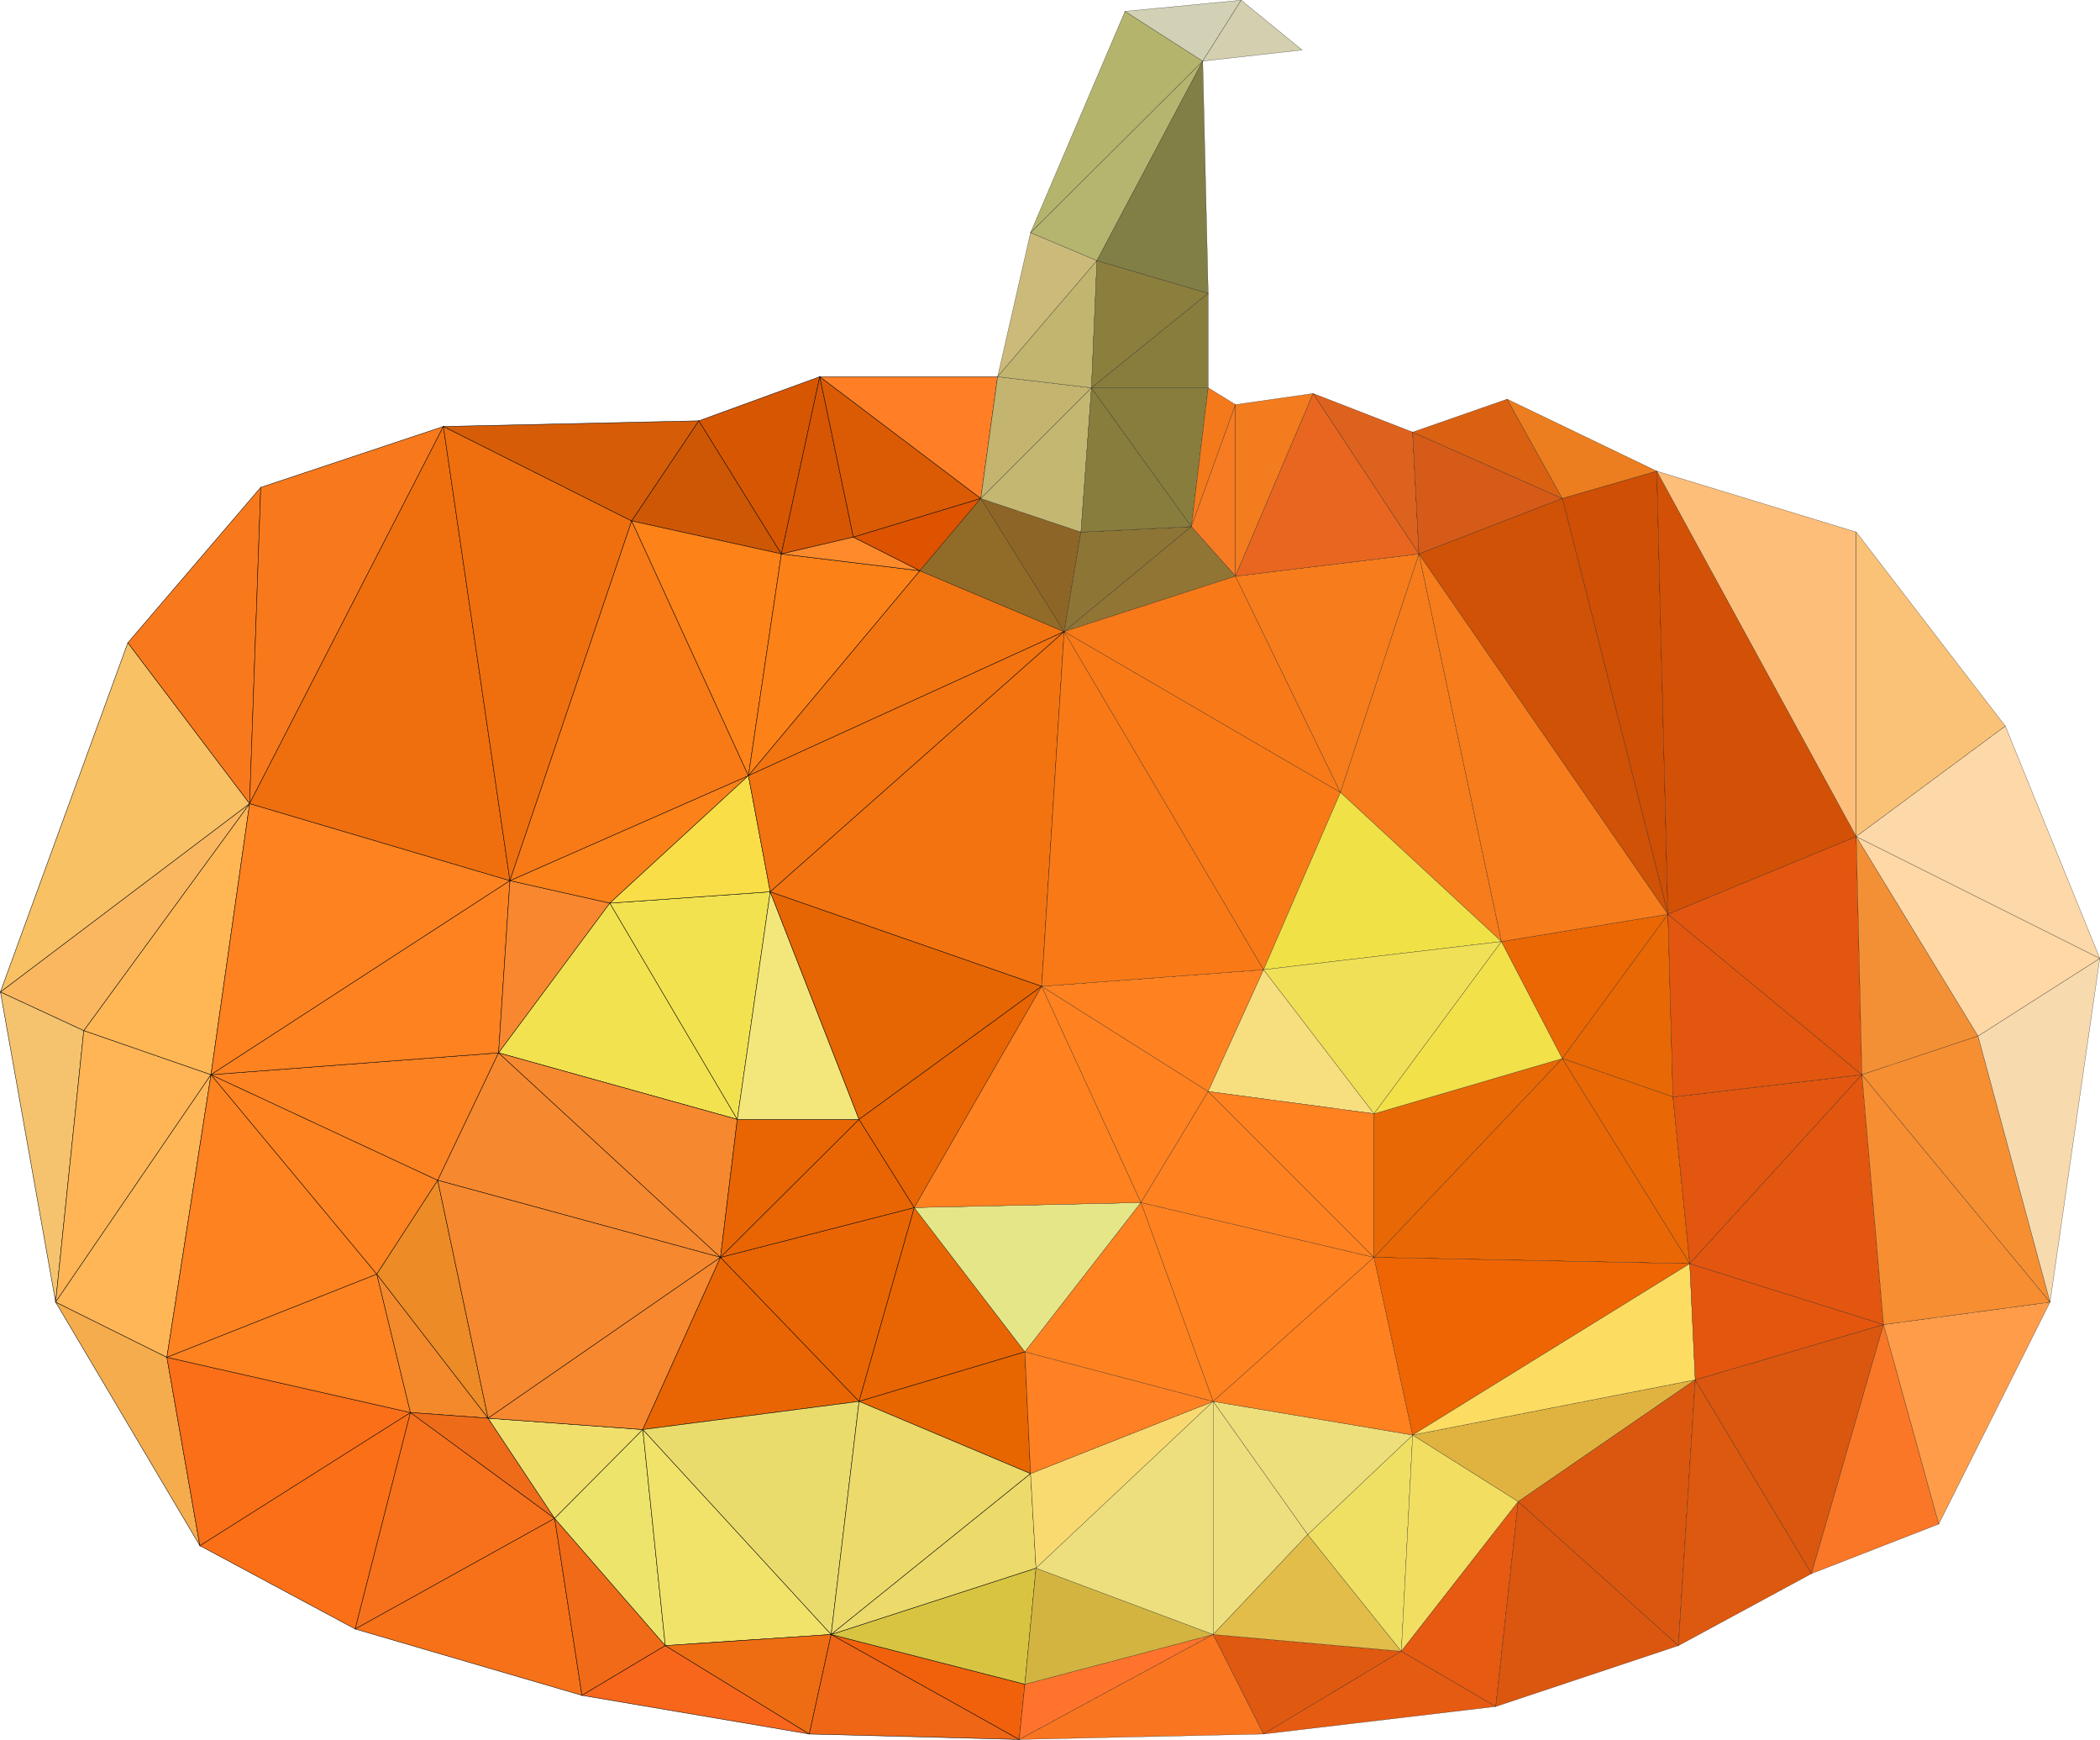
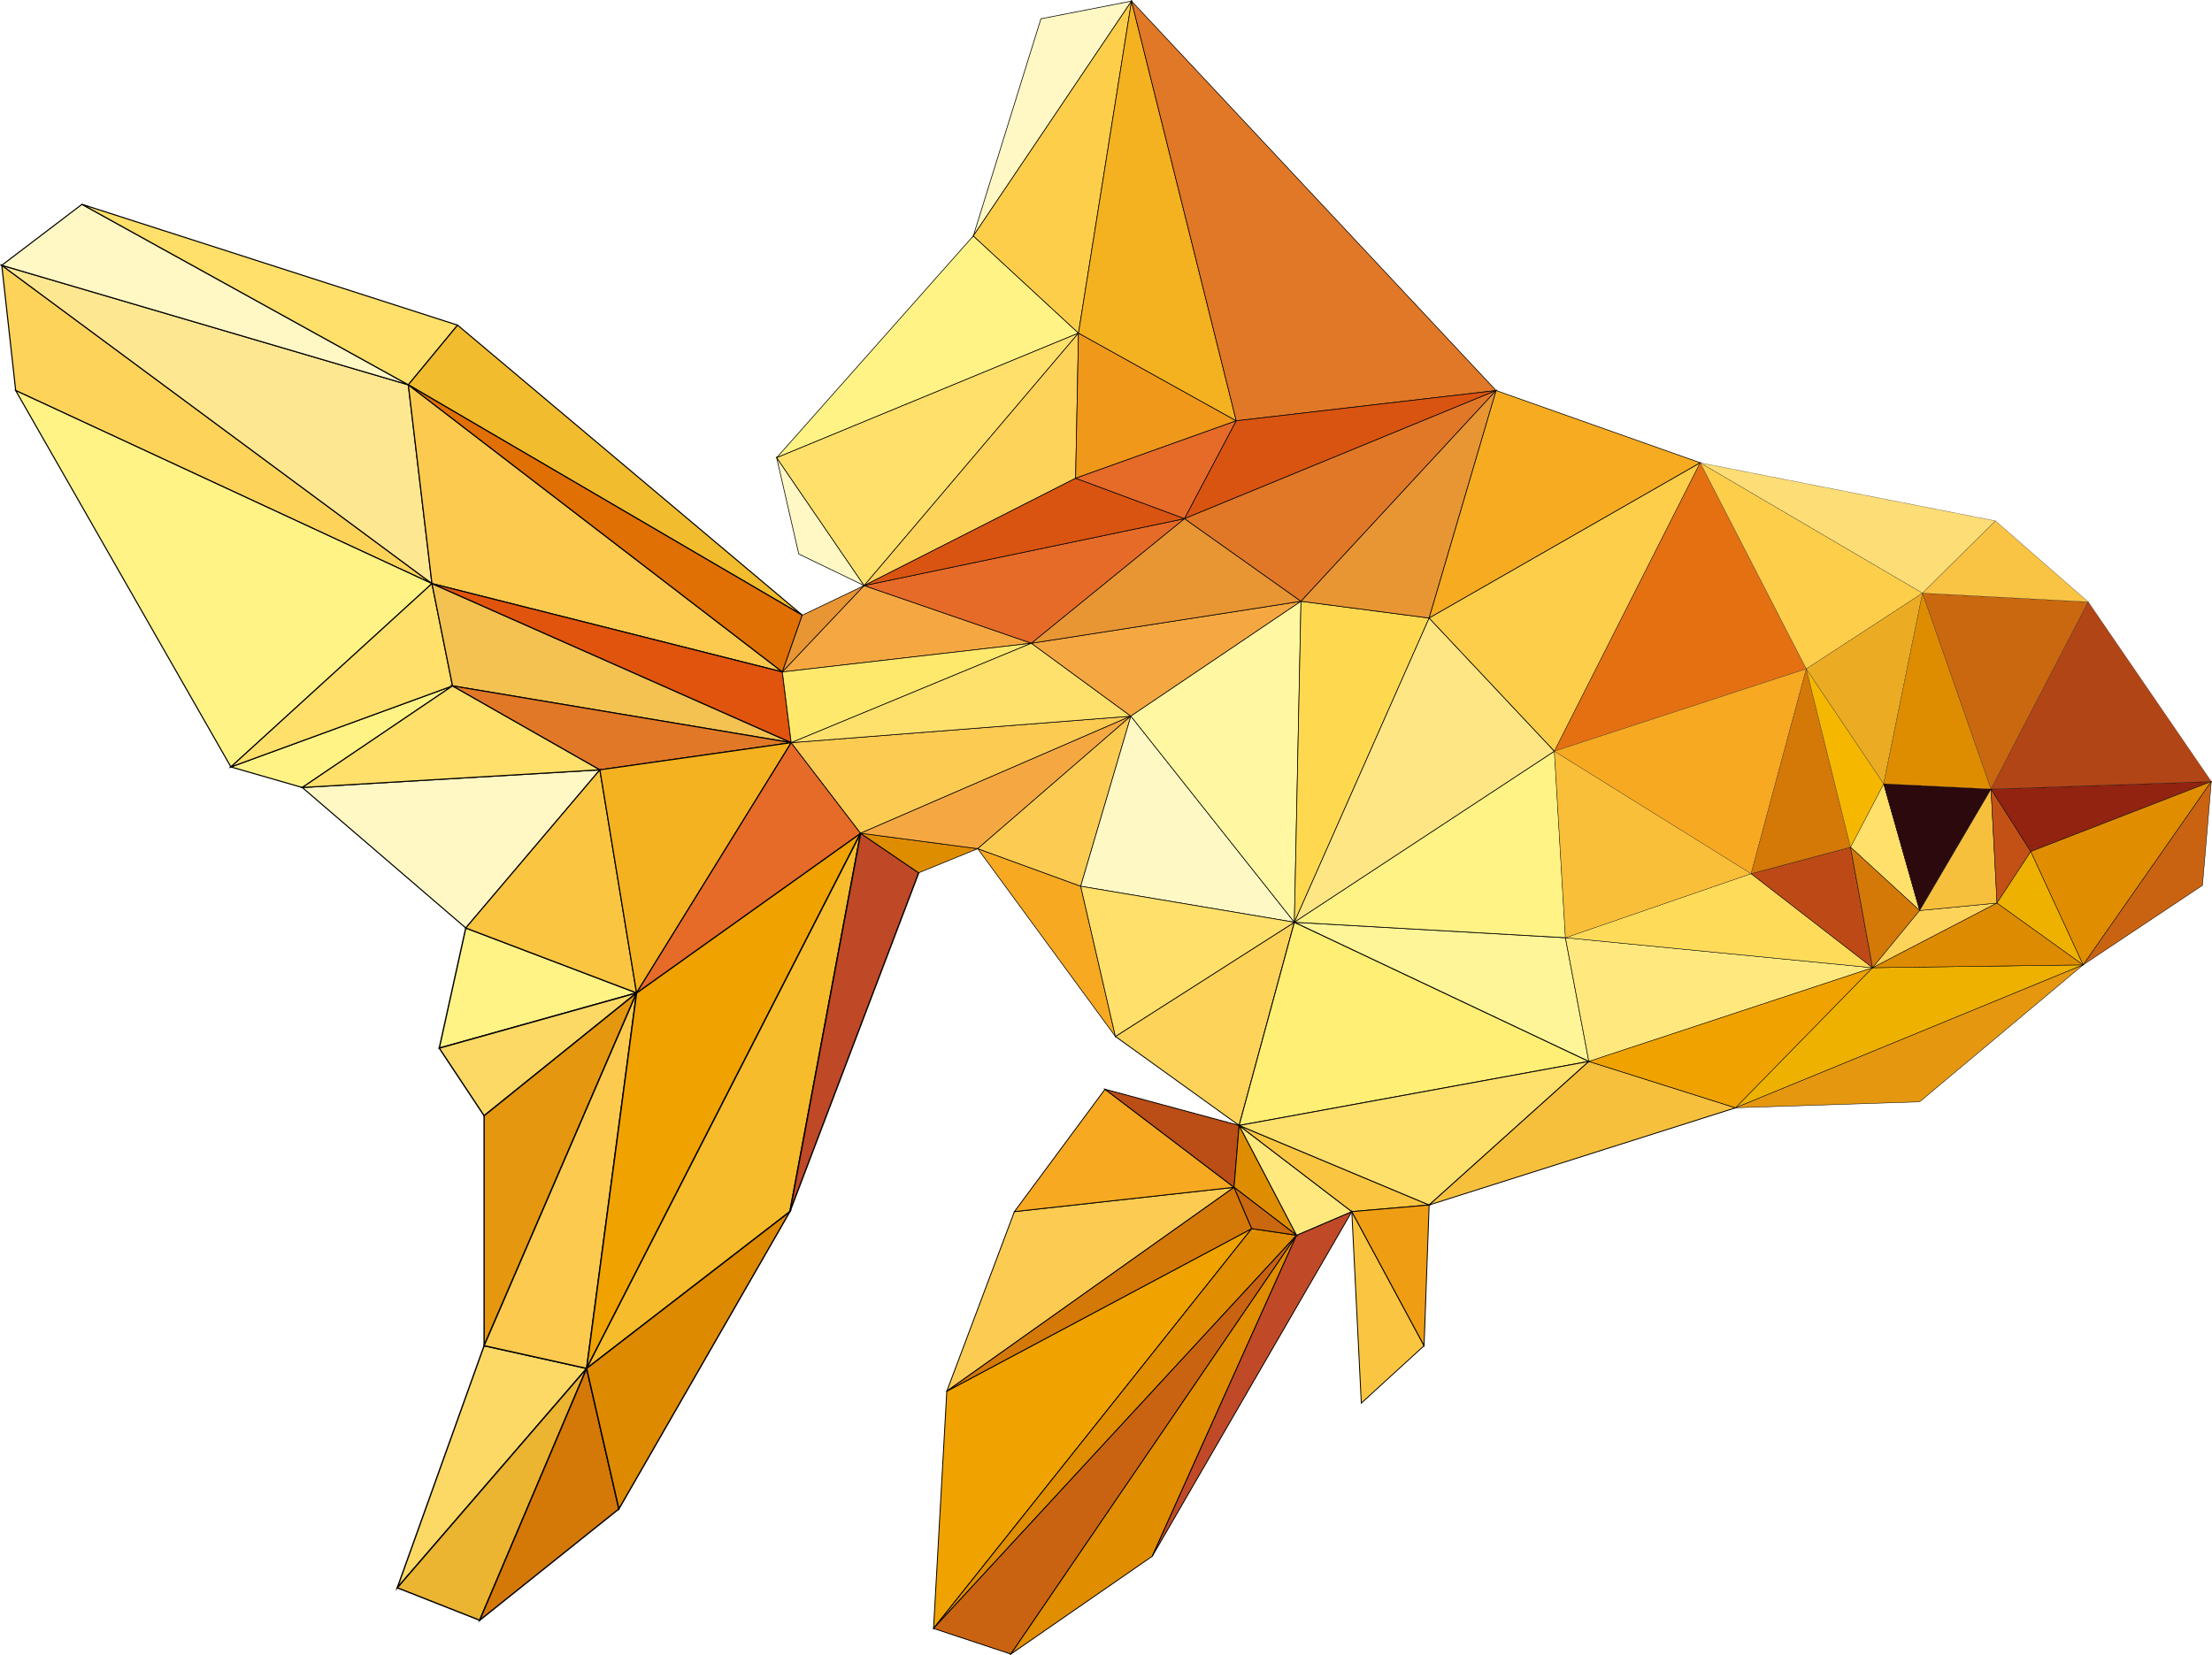
- <svg xmlns="http://www.w3.org/2000/svg" version="1.1" baseProfile="tiny" id="图层_1" x="0px" y="0px" viewBox="0 0 1000.3 828.5" xml:space="preserve">
+ <svg xmlns="http://www.w3.org/2000/svg" version="1.1" baseProfile="tiny" id="Layer_1" x="0px" y="0px" viewBox="0 0 1001.1 749.2" xml:space="preserve">
  <g>
    <g>
-       <polygon fill="#F5C36E" stroke="#000000" stroke-width="0.2" stroke-miterlimit="10" points="0.2,472.4 26.5,620.1 39.9,490.8       " />
-       <polygon fill="#F5AC4D" stroke="#000000" stroke-width="0.2" stroke-miterlimit="10" points="79.5,646.4 26.5,620.1 95.2,736.1       " />
-       <polygon fill="#FFB555" stroke="#000000" stroke-width="0.2" stroke-miterlimit="10" points="39.9,490.8 26.5,620.1 100.5,511.8       " />
-       <polygon fill="#FFB657" stroke="#000000" stroke-width="0.2" stroke-miterlimit="10" points="26.5,620.1 79.5,646.4 100.5,511.8       " />
-       <polygon fill="#FFB755" stroke="#000000" stroke-width="0.2" stroke-miterlimit="10" points="39.9,490.8 100.5,511.8 118.9,382.7       " />
-       <polygon fill="#FAB760" stroke="#000000" stroke-width="0.2" stroke-miterlimit="10" points="0.2,472.4 39.9,490.8 118.9,382.7       " />
-       <polygon fill="#F8C164" stroke="#000000" stroke-width="0.2" stroke-miterlimit="10" points="60.9,306.1 0.2,472.4 118.9,382.7       " />
-       <polygon fill="#F8791C" stroke="#000000" stroke-width="0.2" stroke-miterlimit="10" points="60.9,306.1 118.9,382.7 124.2,232.1       " />
-       <polygon fill="#FE8220" stroke="#000000" stroke-width="0.2" stroke-miterlimit="10" points="100.5,511.8 79.5,646.4 179.5,606.8       " />
-       <polygon fill="#FB6F17" stroke="#000000" stroke-width="0.2" stroke-miterlimit="10" points="95.2,736.1 169.2,775.8 195.5,672.7       " />
-       <polygon fill="#FB6F18" stroke="#000000" stroke-width="0.2" stroke-miterlimit="10" points="79.5,646.4 95.2,736.1 195.5,672.7       " />
-       <polygon fill="#FE8220" stroke="#000000" stroke-width="0.2" stroke-miterlimit="10" points="179.5,606.8 79.5,646.4 195.5,672.7       " />
-       <polygon fill="#FE8220" stroke="#000000" stroke-width="0.2" stroke-miterlimit="10" points="100.5,511.8 179.5,606.8     208.5,562.1   " />
-       <polygon fill="#F8791C" stroke="#000000" stroke-width="0.2" stroke-miterlimit="10" points="124.2,232.1 118.9,382.7     211.2,203.1   " />
-       <polygon fill="#F4892B" stroke="#000000" stroke-width="0.2" stroke-miterlimit="10" points="179.5,606.8 195.5,672.7     232.5,675.4   " />
-       <polygon fill="#ED8B26" stroke="#000000" stroke-width="0.2" stroke-miterlimit="10" points="208.5,562.1 179.5,606.8     232.5,675.4   " />
-       <polygon fill="#FD8222" stroke="#000000" stroke-width="0.2" stroke-miterlimit="10" points="100.5,511.8 208.5,562.1     237.5,501.4   " />
-       <polygon fill="#FE8220" stroke="#000000" stroke-width="0.2" stroke-miterlimit="10" points="118.9,382.7 100.5,511.8     242.9,419.4   " />
-       <polygon fill="#FE8220" stroke="#000000" stroke-width="0.2" stroke-miterlimit="10" points="100.5,511.8 237.5,501.4     242.9,419.4   " />
-       <polygon fill="#EF6F0E" stroke="#000000" stroke-width="0.2" stroke-miterlimit="10" points="211.2,203.1 118.9,382.7     242.9,419.4   " />
-       <polygon fill="#F7711C" stroke="#000000" stroke-width="0.2" stroke-miterlimit="10" points="195.5,672.7 169.2,775.8     264.2,723.1   " />
-       <polygon fill="#EE6B19" stroke="#000000" stroke-width="0.2" stroke-miterlimit="10" points="232.5,675.4 195.5,672.7     264.2,723.1   " />
-       <polygon fill="#F77118" stroke="#000000" stroke-width="0.2" stroke-miterlimit="10" points="264.2,723.1 169.2,775.8     277.2,807.4   " />
-       <polygon fill="#F9872F" stroke="#000000" stroke-width="0.2" stroke-miterlimit="10" points="242.9,419.4 237.5,501.4     290.5,430.1   " />
-       <polygon fill="#EF6F0E" stroke="#000000" stroke-width="0.2" stroke-miterlimit="10" points="211.2,203.1 242.9,419.4     300.9,248.1   " />
-       <polygon fill="#F0DF6B" stroke="#000000" stroke-width="0.2" stroke-miterlimit="10" points="232.5,675.4 264.2,723.1     306.2,680.8   " />
-       <polygon fill="#F16A18" stroke="#000000" stroke-width="0.2" stroke-miterlimit="10" points="264.2,723.1 277.2,807.4     316.9,783.7   " />
-       <polygon fill="#EDE46B" stroke="#000000" stroke-width="0.2" stroke-miterlimit="10" points="306.2,680.8 264.2,723.1     316.9,783.7   " />
-       <polygon fill="#D65C07" stroke="#000000" stroke-width="0.2" stroke-miterlimit="10" points="211.2,203.1 300.9,248.1     332.9,200.4   " />
-       <polygon fill="#F6882F" stroke="#000000" stroke-width="0.2" stroke-miterlimit="10" points="237.5,501.4 208.5,562.1     343.2,598.8   " />
-       <polygon fill="#F6882F" stroke="#000000" stroke-width="0.2" stroke-miterlimit="10" points="208.5,562.1 232.5,675.4     343.2,598.8   " />
-       <polygon fill="#F7882F" stroke="#000000" stroke-width="0.2" stroke-miterlimit="10" points="232.5,675.4 306.2,680.8     343.2,598.8   " />
-       <polygon fill="#F2E24F" stroke="#000000" stroke-width="0.2" stroke-miterlimit="10" points="290.5,430.1 237.5,501.4     351.2,533.1   " />
-       <polygon fill="#F6882F" stroke="#000000" stroke-width="0.2" stroke-miterlimit="10" points="237.5,501.4 343.2,598.8     351.2,533.1   " />
-       <polygon fill="#FC8119" stroke="#000000" stroke-width="0.2" stroke-miterlimit="10" points="242.9,419.4 290.5,430.1     356.5,369.4   " />
-       <polygon fill="#F87A16" stroke="#000000" stroke-width="0.2" stroke-miterlimit="10" points="300.9,248.1 242.9,419.4     356.5,369.4   " />
-       <polygon fill="#F2E24F" stroke="#000000" stroke-width="0.2" stroke-miterlimit="10" points="290.5,430.1 351.2,533.1     366.9,424.7   " />
-       <polygon fill="#F9DE47" stroke="#000000" stroke-width="0.2" stroke-miterlimit="10" points="356.5,369.4 290.5,430.1     366.9,424.7   " />
-       <polygon fill="#CE5705" stroke="#000000" stroke-width="0.2" stroke-miterlimit="10" points="332.9,200.4 300.9,248.1     372.2,263.8   " />
-       <polygon fill="#FD8218" stroke="#000000" stroke-width="0.2" stroke-miterlimit="10" points="300.9,248.1 356.5,369.4     372.2,263.8   " />
-       <polygon fill="#F8661B" stroke="#000000" stroke-width="0.2" stroke-miterlimit="10" points="316.9,783.7 277.2,807.4     385.5,825.8   " />
-       <polygon fill="#D75602" stroke="#000000" stroke-width="0.2" stroke-miterlimit="10" points="332.9,200.4 372.2,263.8     390.5,179.4   " />
-       <polygon fill="#F1E369" stroke="#000000" stroke-width="0.2" stroke-miterlimit="10" points="306.2,680.8 316.9,783.7     395.9,778.4   " />
-       <polygon fill="#EE6D12" stroke="#000000" stroke-width="0.2" stroke-miterlimit="10" points="316.9,783.7 385.5,825.8     395.9,778.4   " />
-       <polygon fill="#D75603" stroke="#000000" stroke-width="0.2" stroke-miterlimit="10" points="390.5,179.4 372.2,263.8     406.5,255.8   " />
-       <polygon fill="#E96503" stroke="#000000" stroke-width="0.2" stroke-miterlimit="10" points="343.2,598.8 306.2,680.8     409.2,667.4   " />
-       <polygon fill="#E9DC6C" stroke="#000000" stroke-width="0.2" stroke-miterlimit="10" points="306.2,680.8 395.9,778.4     409.2,667.4   " />
-       <polygon fill="#E96503" stroke="#000000" stroke-width="0.2" stroke-miterlimit="10" points="351.2,533.1 343.2,598.8     409.2,533.1   " />
-       <polygon fill="#F3E77B" stroke="#000000" stroke-width="0.2" stroke-miterlimit="10" points="366.9,424.7 351.2,533.1     409.2,533.1   " />
-       <polygon fill="#E96503" stroke="#000000" stroke-width="0.2" stroke-miterlimit="10" points="343.2,598.8 409.2,667.4     435.5,575.1   " />
-       <polygon fill="#E96503" stroke="#000000" stroke-width="0.2" stroke-miterlimit="10" points="409.2,533.1 343.2,598.8     435.5,575.1   " />
-       <polygon fill="#FC8117" stroke="#000000" stroke-width="0.2" stroke-miterlimit="10" points="372.2,263.8 356.5,369.4     438.2,271.8   " />
-       <polygon fill="#FF8A2C" stroke="#000000" stroke-width="0.2" stroke-miterlimit="10" points="406.5,255.8 372.2,263.8     438.2,271.8   " />
-       <polygon fill="#DB5B04" stroke="#000000" stroke-width="0.2" stroke-miterlimit="10" points="390.5,179.4 406.5,255.8     467.2,237.4   " />
-       <polygon fill="#DD5300" stroke="#000000" stroke-width="0.2" stroke-miterlimit="10" points="406.5,255.8 438.2,271.8     467.2,237.4   " />
-       <polygon fill="#FF7E26" stroke="#000000" stroke-width="0.2" stroke-miterlimit="10" points="390.5,179.4 467.2,237.4     475.2,179.4   " />
-       <polygon fill="#EF6616" stroke="#000000" stroke-width="0.2" stroke-miterlimit="10" points="395.9,778.4 385.5,825.8     485.5,828.4   " />
-       <polygon fill="#F1610B" stroke="#000000" stroke-width="0.2" stroke-miterlimit="10" points="395.9,778.4 485.5,828.4     488.2,802.1   " />
-       <polygon fill="#E96503" stroke="#000000" stroke-width="0.2" stroke-miterlimit="10" points="435.5,575.1 409.2,667.4     488.2,643.8   " />
-       <polygon fill="#E76600" stroke="#000000" stroke-width="0.2" stroke-miterlimit="10" points="488.2,643.8 409.2,667.4     490.9,701.8   " />
-       <polygon fill="#ECDA6A" stroke="#000000" stroke-width="0.2" stroke-miterlimit="10" points="409.2,667.4 395.9,778.4     490.9,701.8   " />
-       <polygon fill="#D8C441" stroke="#000000" stroke-width="0.2" stroke-miterlimit="10" points="395.9,778.4 488.2,802.1     493.5,746.8   " />
-       <polygon fill="#ECDA6A" stroke="#000000" stroke-width="0.2" stroke-miterlimit="10" points="490.9,701.8 395.9,778.4     493.5,746.8   " />
-       <polygon fill="#E66603" stroke="#000000" stroke-width="0.2" stroke-miterlimit="10" points="366.9,424.7 409.2,533.1     496.2,469.7   " />
-       <polygon fill="#E96503" stroke="#000000" stroke-width="0.2" stroke-miterlimit="10" points="409.2,533.1 435.5,575.1     496.2,469.7   " />
-       <polygon fill="#F27410" stroke="#000000" stroke-width="0.2" stroke-miterlimit="10" points="438.2,271.8 356.5,369.4     506.9,300.8   " />
-       <polygon fill="#F37310" stroke="#000000" stroke-width="0.2" stroke-miterlimit="10" points="356.5,369.4 366.9,424.7     506.9,300.8   " />
-       <polygon fill="#F37310" stroke="#000000" stroke-width="0.2" stroke-miterlimit="10" points="366.9,424.7 496.2,469.7     506.9,300.8   " />
+       <polygon fill="#FCD965" stroke="#000000" stroke-width="0.6" stroke-miterlimit="10" points="219.1,609.2 179.8,718.8     265.5,619.5   " />
+       <polygon fill="#EBB431" stroke="#000000" stroke-width="0.6" stroke-miterlimit="10" points="179.8,718.8 217.1,733.5     265.5,619.5   " />
+       <polygon fill="#FFF386" stroke="#000000" stroke-width="0.6" stroke-miterlimit="10" points="210.8,420.1 198.8,474.5     288.1,449.5   " />
+       <polygon fill="#FCD965" stroke="#000000" stroke-width="0.6" stroke-miterlimit="10" points="198.8,474.5 219.1,505.1     288.1,449.5   " />
+       <polygon fill="#D47808" stroke="#000000" stroke-width="0.6" stroke-miterlimit="10" points="217.1,733.5 280.1,683.1     265.5,619.5   " />
+       <polygon fill="#E4970F" stroke="#000000" stroke-width="0.6" stroke-miterlimit="10" points="219.1,505.1 219.1,609.2     288.1,449.5   " />
+       <polygon fill="#FBCA4F" stroke="#000000" stroke-width="0.6" stroke-miterlimit="10" points="288.1,449.5 219.1,609.2     265.5,619.5   " />
+       <polygon fill="#EFA200" stroke="#000000" stroke-width="0.6" stroke-miterlimit="10" points="265.5,619.5 389.5,377.2     288.1,449.5   " />
+       <polygon fill="#F6BC2C" stroke="#000000" stroke-width="0.6" stroke-miterlimit="10" points="265.5,619.5 357.5,548.5     389.5,377.2   " />
+       <polygon fill="#DE8A00" stroke="#000000" stroke-width="0.6" stroke-miterlimit="10" points="280.1,683.1 357.5,548.5     265.5,619.5   " />
+       <polygon fill="#BF4827" stroke="#000000" stroke-width="0.6" stroke-miterlimit="10" points="357.5,548.5 415.8,395.1     389.5,377.2   " />
    </g>
    <g>
-       <polygon fill="#916C28" stroke="#000000" stroke-width="0.1" stroke-miterlimit="10" points="467.2,237.4 438.2,271.8     506.9,300.8   " />
-       <polygon fill="#8D6527" stroke="#000000" stroke-width="0.1" stroke-miterlimit="10" points="467.2,237.4 506.9,300.8     514.9,253.4   " />
-       <polygon fill="#C3B46F" stroke="#000000" stroke-width="0.1" stroke-miterlimit="10" points="475.2,179.4 467.2,237.4     519.9,184.7   " />
-       <polygon fill="#C4B771" stroke="#000000" stroke-width="0.1" stroke-miterlimit="10" points="467.2,237.4 514.9,253.4     519.9,184.7   " />
-       <polygon fill="#CCBA7A" stroke="#000000" stroke-width="0.1" stroke-miterlimit="10" points="490.9,110.8 475.2,179.4     522.5,124.1   " />
-       <polygon fill="#C2B56F" stroke="#000000" stroke-width="0.1" stroke-miterlimit="10" points="475.2,179.4 519.9,184.7     522.5,124.1   " />
-       <polygon fill="#E5E688" stroke="#000000" stroke-width="0.1" stroke-miterlimit="10" points="435.5,575.1 488.2,643.8     543.5,572.7   " />
-       <polygon fill="#FF8120" stroke="#000000" stroke-width="0.1" stroke-miterlimit="10" points="496.2,469.7 435.5,575.1     543.5,572.7   " />
-       <polygon fill="#8D7535" stroke="#000000" stroke-width="0.1" stroke-miterlimit="10" points="514.9,253.4 506.9,300.8     567.5,250.8   " />
-       <polygon fill="#887D3D" stroke="#000000" stroke-width="0.1" stroke-miterlimit="10" points="519.9,184.7 514.9,253.4     567.5,250.8   " />
-       <polygon fill="#B5B56F" stroke="#000000" stroke-width="0.1" stroke-miterlimit="10" points="490.9,110.8 522.5,124.1 572.9,29.1       " />
-       <polygon fill="#B4B46C" stroke="#000000" stroke-width="0.1" stroke-miterlimit="10" points="535.9,5.4 490.9,110.8 572.9,29.1       " />
-       <polygon fill="#887D3D" stroke="#000000" stroke-width="0.1" stroke-miterlimit="10" points="519.9,184.7 567.5,250.8     575.5,184.7   " />
-       <polygon fill="#8C7E3D" stroke="#000000" stroke-width="0.1" stroke-miterlimit="10" points="522.5,124.1 519.9,184.7     575.5,139.7   " />
-       <polygon fill="#887D3D" stroke="#000000" stroke-width="0.1" stroke-miterlimit="10" points="519.9,184.7 575.5,184.7     575.5,139.7   " />
-       <polygon fill="#817F46" stroke="#000000" stroke-width="0.1" stroke-miterlimit="10" points="572.9,29.1 522.5,124.1 575.5,139.7       " />
-       <polygon fill="#FF8120" stroke="#000000" stroke-width="0.1" stroke-miterlimit="10" points="496.2,469.7 543.5,572.7     575.5,519.8   " />
-       <polygon fill="#F9DA70" stroke="#000000" stroke-width="0.1" stroke-miterlimit="10" points="490.9,701.8 493.5,746.8     577.9,667.4   " />
-       <polygon fill="#FF8123" stroke="#000000" stroke-width="0.1" stroke-miterlimit="10" points="488.2,643.8 490.9,701.8     577.9,667.4   " />
-       <polygon fill="#FF8120" stroke="#000000" stroke-width="0.1" stroke-miterlimit="10" points="543.5,572.7 488.2,643.8     577.9,667.4   " />
-       <polygon fill="#FF732C" stroke="#000000" stroke-width="0.1" stroke-miterlimit="10" points="488.2,802.1 485.5,828.4     577.9,778.4   " />
-       <polygon fill="#D3B440" stroke="#000000" stroke-width="0.1" stroke-miterlimit="10" points="493.5,746.8 488.2,802.1     577.9,778.4   " />
-       <polygon fill="#EDDF7E" stroke="#000000" stroke-width="0.1" stroke-miterlimit="10" points="577.9,667.4 493.5,746.8     577.9,778.4   " />
-       <polygon fill="#F4791B" stroke="#000000" stroke-width="0.1" stroke-miterlimit="10" points="575.5,184.7 567.5,250.8     588.5,192.7   " />
-       <polygon fill="#F77B23" stroke="#000000" stroke-width="0.1" stroke-miterlimit="10" points="588.5,192.7 567.5,250.8     588.5,274.4   " />
-       <polygon fill="#917534" stroke="#000000" stroke-width="0.1" stroke-miterlimit="10" points="567.5,250.8 506.9,300.8     588.5,274.4   " />
-       <polygon fill="#D2D1B5" stroke="#000000" stroke-width="0.1" stroke-miterlimit="10" points="535.9,5.4 572.9,29.1 591.2,0.1       " />
-       <polygon fill="#F97520" stroke="#000000" stroke-width="0.1" stroke-miterlimit="10" points="577.9,778.4 485.5,828.4     601.9,825.8   " />
-       <polygon fill="#FF8120" stroke="#000000" stroke-width="0.1" stroke-miterlimit="10" points="496.2,469.7 575.5,519.8     601.9,461.8   " />
-       <polygon fill="#F97916" stroke="#000000" stroke-width="0.1" stroke-miterlimit="10" points="506.9,300.8 496.2,469.7     601.9,461.8   " />
-       <polygon fill="#D4CFAF" stroke="#000000" stroke-width="0.1" stroke-miterlimit="10" points="591.2,0.1 572.9,29.1 620.2,23.8       " />
-       <polygon fill="#EDDF7E" stroke="#000000" stroke-width="0.1" stroke-miterlimit="10" points="577.9,667.4 577.9,778.4     622.9,730.8   " />
-       <polygon fill="#F37C1E" stroke="#000000" stroke-width="0.1" stroke-miterlimit="10" points="588.5,192.7 588.5,274.4     625.5,187.4   " />
-       <polygon fill="#F87918" stroke="#000000" stroke-width="0.1" stroke-miterlimit="10" points="588.5,274.4 506.9,300.8     638.5,377.4   " />
-       <polygon fill="#F97916" stroke="#000000" stroke-width="0.1" stroke-miterlimit="10" points="506.9,300.8 601.9,461.8     638.5,377.4   " />
-       <polygon fill="#F7DF7F" stroke="#000000" stroke-width="0.1" stroke-miterlimit="10" points="601.9,461.8 575.5,519.8     654.5,530.4   " />
-       <polygon fill="#FF8120" stroke="#000000" stroke-width="0.1" stroke-miterlimit="10" points="543.5,572.7 577.9,667.4     654.5,598.8   " />
-       <polygon fill="#FF8120" stroke="#000000" stroke-width="0.1" stroke-miterlimit="10" points="575.5,519.8 543.5,572.7     654.5,598.8   " />
-       <polygon fill="#FF8120" stroke="#000000" stroke-width="0.1" stroke-miterlimit="10" points="654.5,530.4 575.5,519.8     654.5,598.8   " />
-       <polygon fill="#DF5910" stroke="#000000" stroke-width="0.1" stroke-miterlimit="10" points="577.9,778.4 601.9,825.8     667.5,786.4   " />
-       <polygon fill="#E2BD4A" stroke="#000000" stroke-width="0.1" stroke-miterlimit="10" points="622.9,730.8 577.9,778.4     667.5,786.4   " />
-       <polygon fill="#EFE063" stroke="#000000" stroke-width="0.1" stroke-miterlimit="10" points="622.9,730.8 667.5,786.4     672.9,683.4   " />
-       <polygon fill="#EDDF7C" stroke="#000000" stroke-width="0.1" stroke-miterlimit="10" points="577.9,667.4 622.9,730.8     672.9,683.4   " />
-       <polygon fill="#FF8120" stroke="#000000" stroke-width="0.1" stroke-miterlimit="10" points="654.5,598.8 577.9,667.4     672.9,683.4   " />
-       <polygon fill="#F77C1C" stroke="#000000" stroke-width="0.1" stroke-miterlimit="10" points="588.5,274.4 638.5,377.4     675.9,263.8   " />
-       <polygon fill="#E96620" stroke="#000000" stroke-width="0.1" stroke-miterlimit="10" points="625.5,187.4 588.5,274.4     675.9,263.8   " />
-       <polygon fill="#DD621E" stroke="#000000" stroke-width="0.1" stroke-miterlimit="10" points="672.9,205.8 625.5,187.4     675.9,263.8   " />
-       <polygon fill="#E55B12" stroke="#000000" stroke-width="0.1" stroke-miterlimit="10" points="667.5,786.4 601.9,825.8     712.5,812.7   " />
-       <polygon fill="#F77C1C" stroke="#000000" stroke-width="0.1" stroke-miterlimit="10" points="675.9,263.8 638.5,377.4     715.2,448.4   " />
-       <polygon fill="#F0E146" stroke="#000000" stroke-width="0.1" stroke-miterlimit="10" points="638.5,377.4 601.9,461.8     715.2,448.4   " />
-       <polygon fill="#F0E057" stroke="#000000" stroke-width="0.1" stroke-miterlimit="10" points="601.9,461.8 654.5,530.4     715.2,448.4   " />
-       <polygon fill="#F2DE61" stroke="#000000" stroke-width="0.1" stroke-miterlimit="10" points="672.9,683.4 667.5,786.4     723.2,715.1   " />
-       <polygon fill="#E75A12" stroke="#000000" stroke-width="0.1" stroke-miterlimit="10" points="667.5,786.4 712.5,812.7     723.2,715.1   " />
-       <polygon fill="#E86805" stroke="#000000" stroke-width="0.1" stroke-miterlimit="10" points="654.5,530.4 654.5,598.8     744.2,504.1   " />
-       <polygon fill="#F2E149" stroke="#000000" stroke-width="0.1" stroke-miterlimit="10" points="715.2,448.4 654.5,530.4     744.2,504.1   " />
-       <polygon fill="#D65B18" stroke="#000000" stroke-width="0.1" stroke-miterlimit="10" points="672.9,205.8 675.9,263.8     744.2,237.4   " />
-       <polygon fill="#DA6112" stroke="#000000" stroke-width="0.1" stroke-miterlimit="10" points="717.9,190.1 672.9,205.8     744.2,237.4   " />
-       <polygon fill="#EC7E1F" stroke="#000000" stroke-width="0.1" stroke-miterlimit="10" points="717.9,190.1 744.2,237.4     789.2,224.4   " />
-       <polygon fill="#CF4F04" stroke="#000000" stroke-width="0.1" stroke-miterlimit="10" points="789.2,224.4 744.2,237.4     794.5,435.4   " />
-       <polygon fill="#EB6703" stroke="#000000" stroke-width="0.1" stroke-miterlimit="10" points="715.2,448.4 744.2,504.1     794.5,435.4   " />
-       <polygon fill="#F77C1C" stroke="#000000" stroke-width="0.1" stroke-miterlimit="10" points="675.9,263.8 715.2,448.4     794.5,435.4   " />
-       <polygon fill="#D05206" stroke="#000000" stroke-width="0.1" stroke-miterlimit="10" points="744.2,237.4 675.9,263.8     794.5,435.4   " />
-       <polygon fill="#E86805" stroke="#000000" stroke-width="0.1" stroke-miterlimit="10" points="794.5,435.4 744.2,504.1     796.9,522.4   " />
-       <polygon fill="#DB570F" stroke="#000000" stroke-width="0.1" stroke-miterlimit="10" points="723.2,715.1 712.5,812.7     799.5,783.7   " />
-       <polygon fill="#E96705" stroke="#000000" stroke-width="0.1" stroke-miterlimit="10" points="744.2,504.1 654.5,598.8     804.9,601.8   " />
-       <polygon fill="#E96705" stroke="#000000" stroke-width="0.1" stroke-miterlimit="10" points="796.9,522.4 744.2,504.1     804.9,601.8   " />
-       <polygon fill="#EF6503" stroke="#000000" stroke-width="0.1" stroke-miterlimit="10" points="654.5,598.8 672.9,683.4     804.9,601.8   " />
-       <polygon fill="#E0B340" stroke="#000000" stroke-width="0.1" stroke-miterlimit="10" points="672.9,683.4 723.2,715.1     807.5,657.1   " />
-       <polygon fill="#FCDC61" stroke="#000000" stroke-width="0.1" stroke-miterlimit="10" points="804.9,601.8 672.9,683.4     807.5,657.1   " />
-       <polygon fill="#DB570F" stroke="#000000" stroke-width="0.1" stroke-miterlimit="10" points="723.2,715.1 799.5,783.7     807.5,657.1   " />
-       <polygon fill="#DD590F" stroke="#000000" stroke-width="0.1" stroke-miterlimit="10" points="807.5,657.1 799.5,783.7     862.9,749.4   " />
-       <polygon fill="#D35106" stroke="#000000" stroke-width="0.1" stroke-miterlimit="10" points="789.2,224.4 794.5,435.4     884.2,398.4   " />
-       <polygon fill="#FDBE79" stroke="#000000" stroke-width="0.1" stroke-miterlimit="10" points="884.2,253.4 789.2,224.4     884.2,398.4   " />
-       <polygon fill="#E3560F" stroke="#000000" stroke-width="0.1" stroke-miterlimit="10" points="796.9,522.4 804.9,601.8     886.9,511.8   " />
-       <polygon fill="#E3560F" stroke="#000000" stroke-width="0.1" stroke-miterlimit="10" points="794.5,435.4 796.9,522.4     886.9,511.8   " />
-       <polygon fill="#E3560F" stroke="#000000" stroke-width="0.1" stroke-miterlimit="10" points="884.2,398.4 794.5,435.4     886.9,511.8   " />
-       <polygon fill="#DB570F" stroke="#000000" stroke-width="0.1" stroke-miterlimit="10" points="807.5,657.1 862.9,749.4     897.2,630.8   " />
-       <polygon fill="#E4560E" stroke="#000000" stroke-width="0.1" stroke-miterlimit="10" points="804.9,601.8 807.5,657.1     897.2,630.8   " />
-       <polygon fill="#E3560F" stroke="#000000" stroke-width="0.1" stroke-miterlimit="10" points="886.9,511.8 804.9,601.8     897.2,630.8   " />
-       <polygon fill="#FA7727" stroke="#000000" stroke-width="0.1" stroke-miterlimit="10" points="897.2,630.8 862.9,749.4     923.5,725.8   " />
-       <polygon fill="#F39035" stroke="#000000" stroke-width="0.1" stroke-miterlimit="10" points="884.2,398.4 886.9,511.8     942.2,493.4   " />
-       <polygon fill="#FAC277" stroke="#000000" stroke-width="0.1" stroke-miterlimit="10" points="884.2,253.4 884.2,398.4     955.2,345.8   " />
-       <polygon fill="#FF9C4A" stroke="#000000" stroke-width="0.1" stroke-miterlimit="10" points="897.2,630.8 923.5,725.8     976.5,620.1   " />
-       <polygon fill="#F78E32" stroke="#000000" stroke-width="0.1" stroke-miterlimit="10" points="886.9,511.8 897.2,630.8     976.5,620.1   " />
-       <polygon fill="#F68F32" stroke="#000000" stroke-width="0.1" stroke-miterlimit="10" points="942.2,493.4 886.9,511.8     976.5,620.1   " />
-       <polygon fill="#F7DAAE" stroke="#000000" stroke-width="0.1" stroke-miterlimit="10" points="942.2,493.4 976.5,620.1     1000.2,456.4   " />
-       <polygon fill="#FFD8A5" stroke="#000000" stroke-width="0.1" stroke-miterlimit="10" points="884.2,398.4 942.2,493.4     1000.2,456.4   " />
-       <polygon fill="#FDD9A9" stroke="#000000" stroke-width="0.1" stroke-miterlimit="10" points="955.2,345.8 884.2,398.4     1000.2,456.4   " />
+       <polygon fill="#FDD35A" stroke="#000000" stroke-width="0.5" stroke-miterlimit="10" points="0.8,120.1 7.1,176.8 195.5,264.2       " />
+       <polygon fill="#FEE791" stroke="#000000" stroke-width="0.5" stroke-miterlimit="10" points="184.8,174.2 0.8,120.1 195.5,264.2       " />
+       <polygon fill="#FFF8C4" stroke="#000000" stroke-width="0.5" stroke-miterlimit="10" points="37.1,92.5 0.8,120.1 184.8,174.2       " />
+       <polygon fill="#FFF386" stroke="#000000" stroke-width="0.5" stroke-miterlimit="10" points="7.1,176.8 104.5,347.2 195.5,264.2       " />
+       <polygon fill="#FEE06A" stroke="#000000" stroke-width="0.5" stroke-miterlimit="10" points="207.1,147.2 37.1,92.5 184.8,174.2       " />
+       <polygon fill="#FFF386" stroke="#000000" stroke-width="0.5" stroke-miterlimit="10" points="104.5,347.2 136.8,356.5     204.8,310.5   " />
+       <polygon fill="#FEE06A" stroke="#000000" stroke-width="0.5" stroke-miterlimit="10" points="195.5,264.2 104.5,347.2     204.8,310.5   " />
+       <polygon fill="#FFF8C4" stroke="#000000" stroke-width="0.5" stroke-miterlimit="10" points="136.8,356.5 210.8,420.1     271.5,348.5   " />
+       <polygon fill="#FEE06A" stroke="#000000" stroke-width="0.5" stroke-miterlimit="10" points="204.8,310.5 136.8,356.5     271.5,348.5   " />
+       <polygon fill="#F1BC2E" stroke="#000000" stroke-width="0.5" stroke-miterlimit="10" points="363.1,278.5 207.1,147.2     184.8,174.2   " />
+       <polygon fill="#FBCA4F" stroke="#000000" stroke-width="0.5" stroke-miterlimit="10" points="184.8,174.2 195.5,264.2     354.1,304.2   " />
+       <polygon fill="#E06F04" stroke="#000000" stroke-width="0.5" stroke-miterlimit="10" points="354.1,304.2 363.1,278.5     184.8,174.2   " />
+       <polygon fill="#F3C251" stroke="#000000" stroke-width="0.5" stroke-miterlimit="10" points="195.5,264.2 204.8,310.5     358.1,336.2   " />
+       <polygon fill="#E0540D" stroke="#000000" stroke-width="0.5" stroke-miterlimit="10" points="354.1,304.2 195.5,264.2     358.1,336.2   " />
+       <polygon fill="#E17827" stroke="#000000" stroke-width="0.5" stroke-miterlimit="10" points="204.8,310.5 271.5,348.5     358.1,336.2   " />
+       <polygon fill="#FAC540" stroke="#000000" stroke-width="0.5" stroke-miterlimit="10" points="271.5,348.5 210.8,420.1     288.1,449.5   " />
+       <polygon fill="#F4B120" stroke="#000000" stroke-width="0.5" stroke-miterlimit="10" points="271.5,348.5 288.1,449.5     358.1,336.2   " />
+       <polygon fill="#E66B28" stroke="#000000" stroke-width="0.5" stroke-miterlimit="10" points="288.1,449.5 389.5,377.2     358.1,336.2   " />
+     </g>
+     <g>
+       <polygon fill="#EFA200" stroke="#000000" stroke-width="0.4" stroke-miterlimit="10" points="428.5,629.8 422.5,737.2     566.5,556.2   " />
+       <polygon fill="#E18D00" stroke="#000000" stroke-width="0.4" stroke-miterlimit="10" points="566.5,556.2 422.5,737.2     586.8,559.2   " />
+       <polygon fill="#C96312" stroke="#000000" stroke-width="0.4" stroke-miterlimit="10" points="422.5,737.2 457.5,748.8     586.8,559.2   " />
+       <polygon fill="#FBCB52" stroke="#000000" stroke-width="0.4" stroke-miterlimit="10" points="459.1,548.5 428.5,629.8     558.5,537.5   " />
+       <polygon fill="#D47808" stroke="#000000" stroke-width="0.4" stroke-miterlimit="10" points="558.5,537.5 428.5,629.8     566.5,556.2   " />
+       <polygon fill="#E18D00" stroke="#000000" stroke-width="0.4" stroke-miterlimit="10" points="457.5,748.8 521.5,704.5     586.8,559.2   " />
+       <polygon fill="#F6A921" stroke="#000000" stroke-width="0.4" stroke-miterlimit="10" points="500.1,493.1 459.1,548.5     558.5,537.5   " />
+       <polygon fill="#BB4D16" stroke="#000000" stroke-width="0.4" stroke-miterlimit="10" points="560.8,509.5 500.1,493.1     558.5,537.5   " />
+       <polygon fill="#FDD35A" stroke="#000000" stroke-width="0.4" stroke-miterlimit="10" points="504.8,469.2 560.8,509.5     585.8,417.5   " />
+       <polygon fill="#C04928" stroke="#000000" stroke-width="0.4" stroke-miterlimit="10" points="521.5,704.5 611.8,548.5     586.8,559.2   " />
+       <polygon fill="#DE8D00" stroke="#000000" stroke-width="0.4" stroke-miterlimit="10" points="586.8,559.2 560.8,509.5     558.5,537.5   " />
+       <polygon fill="#CA6810" stroke="#000000" stroke-width="0.4" stroke-miterlimit="10" points="566.5,556.2 586.8,559.2     558.5,537.5   " />
+       <polygon fill="#FFEF74" stroke="#000000" stroke-width="0.4" stroke-miterlimit="10" points="585.8,417.5 560.8,509.5     719.1,480.5   " />
+       <polygon fill="#FFE97E" stroke="#000000" stroke-width="0.4" stroke-miterlimit="10" points="586.8,559.2 611.8,548.5     560.8,509.5   " />
+       <polygon fill="#FAC540" stroke="#000000" stroke-width="0.4" stroke-miterlimit="10" points="611.8,548.5 646.8,545.5     560.8,509.5   " />
+       <polygon fill="#FEE06D" stroke="#000000" stroke-width="0.4" stroke-miterlimit="10" points="560.8,509.5 646.8,545.5     719.1,480.5   " />
+       <polygon fill="#FDF597" stroke="#000000" stroke-width="0.4" stroke-miterlimit="10" points="585.8,417.5 719.1,480.5     708.5,424.5   " />
+       <polygon fill="#FAC540" stroke="#000000" stroke-width="0.4" stroke-miterlimit="10" points="616.1,635.2 644.5,609.2     611.8,548.5   " />
+       <polygon fill="#EF9D12" stroke="#000000" stroke-width="0.4" stroke-miterlimit="10" points="644.5,609.2 646.8,545.5     611.8,548.5   " />
+       <polygon fill="#F6C03C" stroke="#000000" stroke-width="0.4" stroke-miterlimit="10" points="646.8,545.5 785.5,501.5     719.1,480.5   " />
+     </g>
+     <g>
+       <polygon fill="#FFF386" stroke="#000000" stroke-width="0.3" stroke-miterlimit="10" points="440.5,106.8 351.5,207.2     488.1,150.8   " />
+       <polygon fill="#FFF8C4" stroke="#000000" stroke-width="0.3" stroke-miterlimit="10" points="361.5,250.8 391.1,265.1     351.5,207.2   " />
+       <polygon fill="#FEE06A" stroke="#000000" stroke-width="0.3" stroke-miterlimit="10" points="351.5,207.2 391.1,265.1     488.1,150.8   " />
+       <polygon fill="#E89534" stroke="#000000" stroke-width="0.3" stroke-miterlimit="10" points="391.1,265.1 363.1,278.5     354.1,304.2   " />
+       <polygon fill="#F5A841" stroke="#000000" stroke-width="0.3" stroke-miterlimit="10" points="466.8,291.2 391.1,265.1     354.1,304.2   " />
+       <polygon fill="#FFE96D" stroke="#000000" stroke-width="0.3" stroke-miterlimit="10" points="466.8,291.2 354.1,304.2     358.1,336.2   " />
+       <polygon fill="#FBCB52" stroke="#000000" stroke-width="0.3" stroke-miterlimit="10" points="389.5,377.2 511.8,324.2     358.1,336.2   " />
+       <polygon fill="#FEE06D" stroke="#000000" stroke-width="0.3" stroke-miterlimit="10" points="358.1,336.2 511.8,324.2     466.8,291.2   " />
+       <polygon fill="#DE8D00" stroke="#000000" stroke-width="0.3" stroke-miterlimit="10" points="415.8,395.1 442.5,384.2     389.5,377.2   " />
+       <polygon fill="#F5A841" stroke="#000000" stroke-width="0.3" stroke-miterlimit="10" points="389.5,377.2 442.5,384.2     511.8,324.2   " />
+       <polygon fill="#FDD35A" stroke="#000000" stroke-width="0.3" stroke-miterlimit="10" points="488.1,150.8 391.1,265.1     486.8,216.5   " />
+       <polygon fill="#E66B28" stroke="#000000" stroke-width="0.3" stroke-miterlimit="10" points="536.1,234.8 391.1,265.1     466.8,291.2   " />
+       <polygon fill="#D95410" stroke="#000000" stroke-width="0.3" stroke-miterlimit="10" points="486.8,216.5 391.1,265.1     536.1,234.8   " />
+       <polygon fill="#FFF8C4" stroke="#000000" stroke-width="0.3" stroke-miterlimit="10" points="471.1,8.5 440.5,106.8 512.1,0.5       " />
+       <polygon fill="#FCCE4A" stroke="#000000" stroke-width="0.3" stroke-miterlimit="10" points="512.1,0.5 440.5,106.8 488.1,150.8       " />
+       <polygon fill="#F6A921" stroke="#000000" stroke-width="0.3" stroke-miterlimit="10" points="442.5,384.2 504.8,469.2     489.1,401.2   " />
+       <polygon fill="#FBCB52" stroke="#000000" stroke-width="0.3" stroke-miterlimit="10" points="511.8,324.2 442.5,384.2     489.1,401.2   " />
+       <polygon fill="#F5A841" stroke="#000000" stroke-width="0.3" stroke-miterlimit="10" points="466.8,291.2 511.8,324.2     588.8,272.2   " />
+       <polygon fill="#E89534" stroke="#000000" stroke-width="0.3" stroke-miterlimit="10" points="536.1,234.8 466.8,291.2     588.8,272.2   " />
+       <polygon fill="#EF981A" stroke="#000000" stroke-width="0.3" stroke-miterlimit="10" points="488.1,150.8 486.8,216.5     559.5,190.5   " />
+       <polygon fill="#E66B28" stroke="#000000" stroke-width="0.3" stroke-miterlimit="10" points="486.8,216.5 536.1,234.8     559.5,190.5   " />
+       <polygon fill="#F4B120" stroke="#000000" stroke-width="0.3" stroke-miterlimit="10" points="559.5,190.5 512.1,0.5 488.1,150.8       " />
+       <polygon fill="#FEF9C4" stroke="#000000" stroke-width="0.3" stroke-miterlimit="10" points="489.1,401.2 585.8,417.5     511.8,324.2   " />
+       <polygon fill="#FEE06A" stroke="#000000" stroke-width="0.3" stroke-miterlimit="10" points="489.1,401.2 504.8,469.2     585.8,417.5   " />
+       <polygon fill="#FFF7A2" stroke="#000000" stroke-width="0.3" stroke-miterlimit="10" points="511.8,324.2 585.8,417.5     588.8,272.2   " />
+       <polygon fill="#E17827" stroke="#000000" stroke-width="0.3" stroke-miterlimit="10" points="677.1,176.8 512.1,0.5 559.5,190.5       " />
+       <polygon fill="#D95410" stroke="#000000" stroke-width="0.3" stroke-miterlimit="10" points="536.1,234.8 677.1,176.8     559.5,190.5   " />
+       <polygon fill="#E17827" stroke="#000000" stroke-width="0.3" stroke-miterlimit="10" points="588.8,272.2 677.1,176.8     536.1,234.8   " />
+       <polygon fill="#FED950" stroke="#000000" stroke-width="0.3" stroke-miterlimit="10" points="588.8,272.2 585.8,417.5     646.8,279.8   " />
+       <polygon fill="#FEE684" stroke="#000000" stroke-width="0.3" stroke-miterlimit="10" points="646.8,279.8 585.8,417.5     703.5,340.1   " />
+       <polygon fill="#FFF386" stroke="#000000" stroke-width="0.3" stroke-miterlimit="10" points="703.5,340.1 585.8,417.5     708.5,424.5   " />
+       <polygon fill="#E89534" stroke="#000000" stroke-width="0.3" stroke-miterlimit="10" points="646.8,279.8 677.1,176.8     588.8,272.2   " />
+       <polygon fill="#F6AB21" stroke="#000000" stroke-width="0.3" stroke-miterlimit="10" points="769.5,209.5 677.1,176.8     646.8,279.8   " />
+       <polygon fill="#FCCE4A" stroke="#000000" stroke-width="0.3" stroke-miterlimit="10" points="703.5,340.1 769.5,209.5     646.8,279.8   " />
+     </g>
+     <g>
+       <polygon fill="#FFE97E" stroke="#000000" stroke-width="0.2" stroke-miterlimit="10" points="719.1,480.5 847.5,438.1     708.5,424.5   " />
+       <polygon fill="#FEDC5A" stroke="#000000" stroke-width="0.2" stroke-miterlimit="10" points="708.5,424.5 847.5,438.1     792.5,395.5   " />
+       <polygon fill="#EFA200" stroke="#000000" stroke-width="0.2" stroke-miterlimit="10" points="719.1,480.5 785.5,501.5     847.5,438.1   " />
+       <polygon fill="#EEB100" stroke="#000000" stroke-width="0.2" stroke-miterlimit="10" points="785.5,501.5 942.8,436.8     847.5,438.1   " />
+       <polygon fill="#E4970F" stroke="#000000" stroke-width="0.2" stroke-miterlimit="10" points="868.8,498.8 942.8,436.8     785.5,501.5   " />
+       <polygon fill="#BD4A16" stroke="#000000" stroke-width="0.2" stroke-miterlimit="10" points="792.5,395.5 847.5,438.1     837.5,383.5   " />
+       <polygon fill="#FEE06A" stroke="#000000" stroke-width="0.2" stroke-miterlimit="10" points="837.5,383.5 868.8,412.2     852.5,354.8   " />
+       <polygon fill="#D47808" stroke="#000000" stroke-width="0.2" stroke-miterlimit="10" points="837.5,383.5 847.5,438.1     868.8,412.2   " />
+       <polygon fill="#FDD35A" stroke="#000000" stroke-width="0.2" stroke-miterlimit="10" points="847.5,438.1 903.8,408.8     868.8,412.2   " />
+       <polygon fill="#DD8B00" stroke="#000000" stroke-width="0.2" stroke-miterlimit="10" points="847.5,438.1 942.8,436.8     903.8,408.8   " />
+       <polygon fill="#2B090C" stroke="#000000" stroke-width="0.2" stroke-miterlimit="10" points="868.8,412.2 901.1,357.2     852.5,354.8   " />
+       <polygon fill="#F6C03C" stroke="#000000" stroke-width="0.2" stroke-miterlimit="10" points="868.8,412.2 903.8,408.8     901.1,357.2   " />
+       <polygon fill="#C35115" stroke="#000000" stroke-width="0.2" stroke-miterlimit="10" points="903.8,408.8 919.1,385.5     901.1,357.2   " />
+       <polygon fill="#912310" stroke="#000000" stroke-width="0.2" stroke-miterlimit="10" points="919.1,385.5 1000.8,353.8     901.1,357.2   " />
+       <polygon fill="#EEB100" stroke="#000000" stroke-width="0.2" stroke-miterlimit="10" points="903.8,408.8 942.8,436.8     919.1,385.5   " />
+       <polygon fill="#E18D00" stroke="#000000" stroke-width="0.2" stroke-miterlimit="10" points="919.1,385.5 942.8,436.8     1000.8,353.8   " />
+       <polygon fill="#C96312" stroke="#000000" stroke-width="0.2" stroke-miterlimit="10" points="942.8,436.8 996.8,400.8     1000.8,353.8   " />
+     </g>
+     <g>
+       <polygon fill="#E47012" stroke="#000000" stroke-width="0.1" stroke-miterlimit="10" points="817.5,302.8 769.5,209.5     703.5,340.1   " />
+       <polygon fill="#FABF38" stroke="#000000" stroke-width="0.1" stroke-miterlimit="10" points="792.5,395.5 703.5,340.1     708.5,424.5   " />
+       <polygon fill="#F6A921" stroke="#000000" stroke-width="0.1" stroke-miterlimit="10" points="817.5,302.8 703.5,340.1     792.5,395.5   " />
+       <polygon fill="#FCCE4A" stroke="#000000" stroke-width="0.1" stroke-miterlimit="10" points="870.1,268.5 769.5,209.5     817.5,302.8   " />
+       <polygon fill="#FDDD76" stroke="#000000" stroke-width="0.1" stroke-miterlimit="10" points="903.1,235.8 769.5,209.5     870.1,268.5   " />
+       <polygon fill="#D47808" stroke="#000000" stroke-width="0.1" stroke-miterlimit="10" points="837.5,383.5 817.5,302.8     792.5,395.5   " />
+       <polygon fill="#F6B700" stroke="#000000" stroke-width="0.1" stroke-miterlimit="10" points="852.5,354.8 817.5,302.8     837.5,383.5   " />
+       <polygon fill="#EBAC23" stroke="#000000" stroke-width="0.1" stroke-miterlimit="10" points="870.1,268.5 817.5,302.8     852.5,354.8   " />
+       <polygon fill="#DE8D00" stroke="#000000" stroke-width="0.1" stroke-miterlimit="10" points="901.1,357.2 870.1,268.5     852.5,354.8   " />
+       <polygon fill="#CA6810" stroke="#000000" stroke-width="0.1" stroke-miterlimit="10" points="901.1,357.2 945.1,272.5     870.1,268.5   " />
+       <polygon fill="#F9C443" stroke="#000000" stroke-width="0.1" stroke-miterlimit="10" points="945.1,272.5 903.1,235.8     870.1,268.5   " />
+       <polygon fill="#B24516" stroke="#000000" stroke-width="0.1" stroke-miterlimit="10" points="1000.8,353.8 945.1,272.5     901.1,357.2   " />
    </g>
  </g>
</svg>
